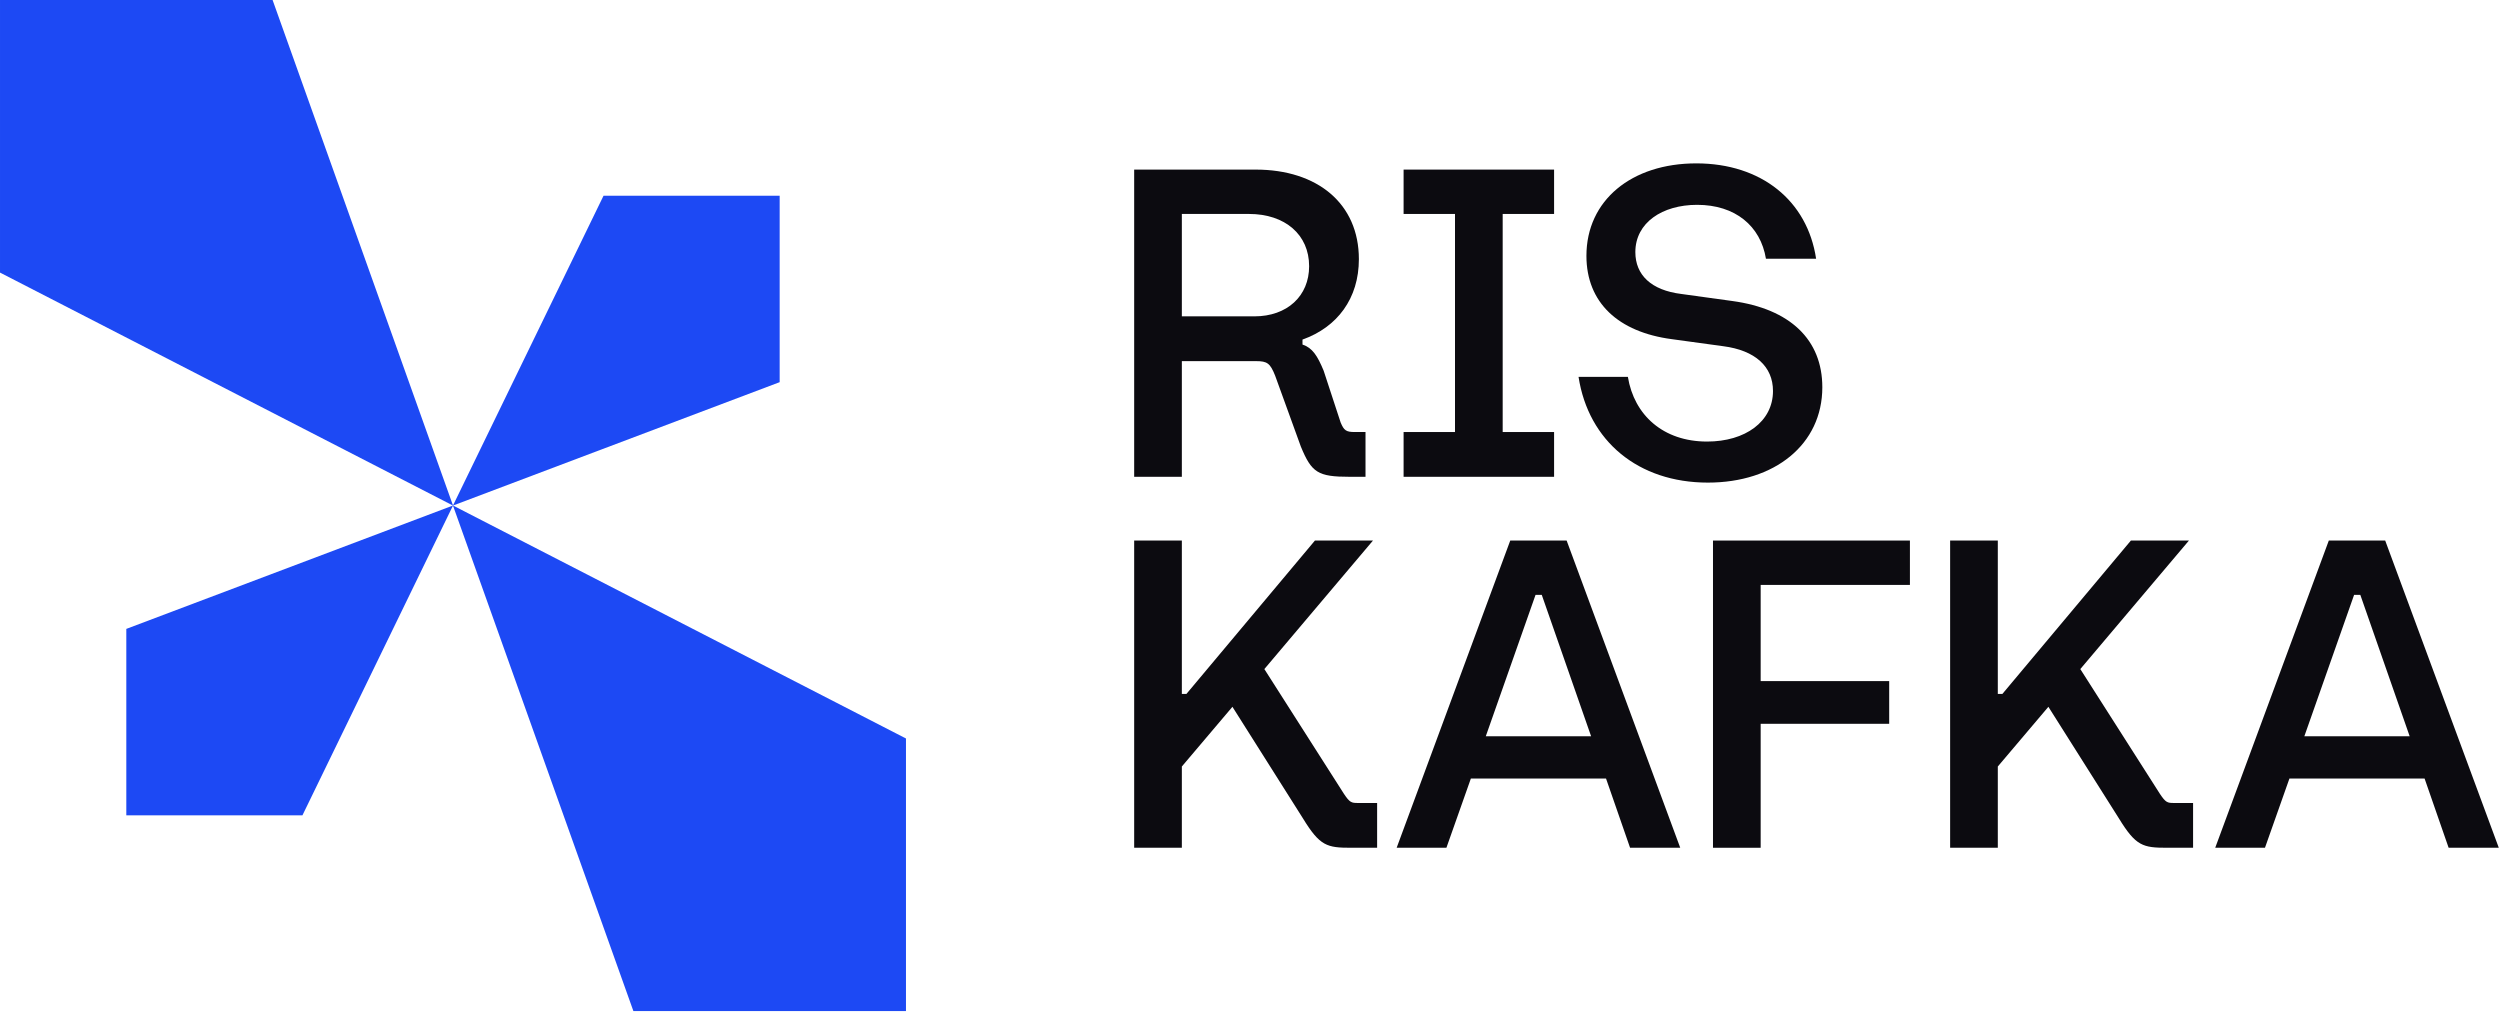
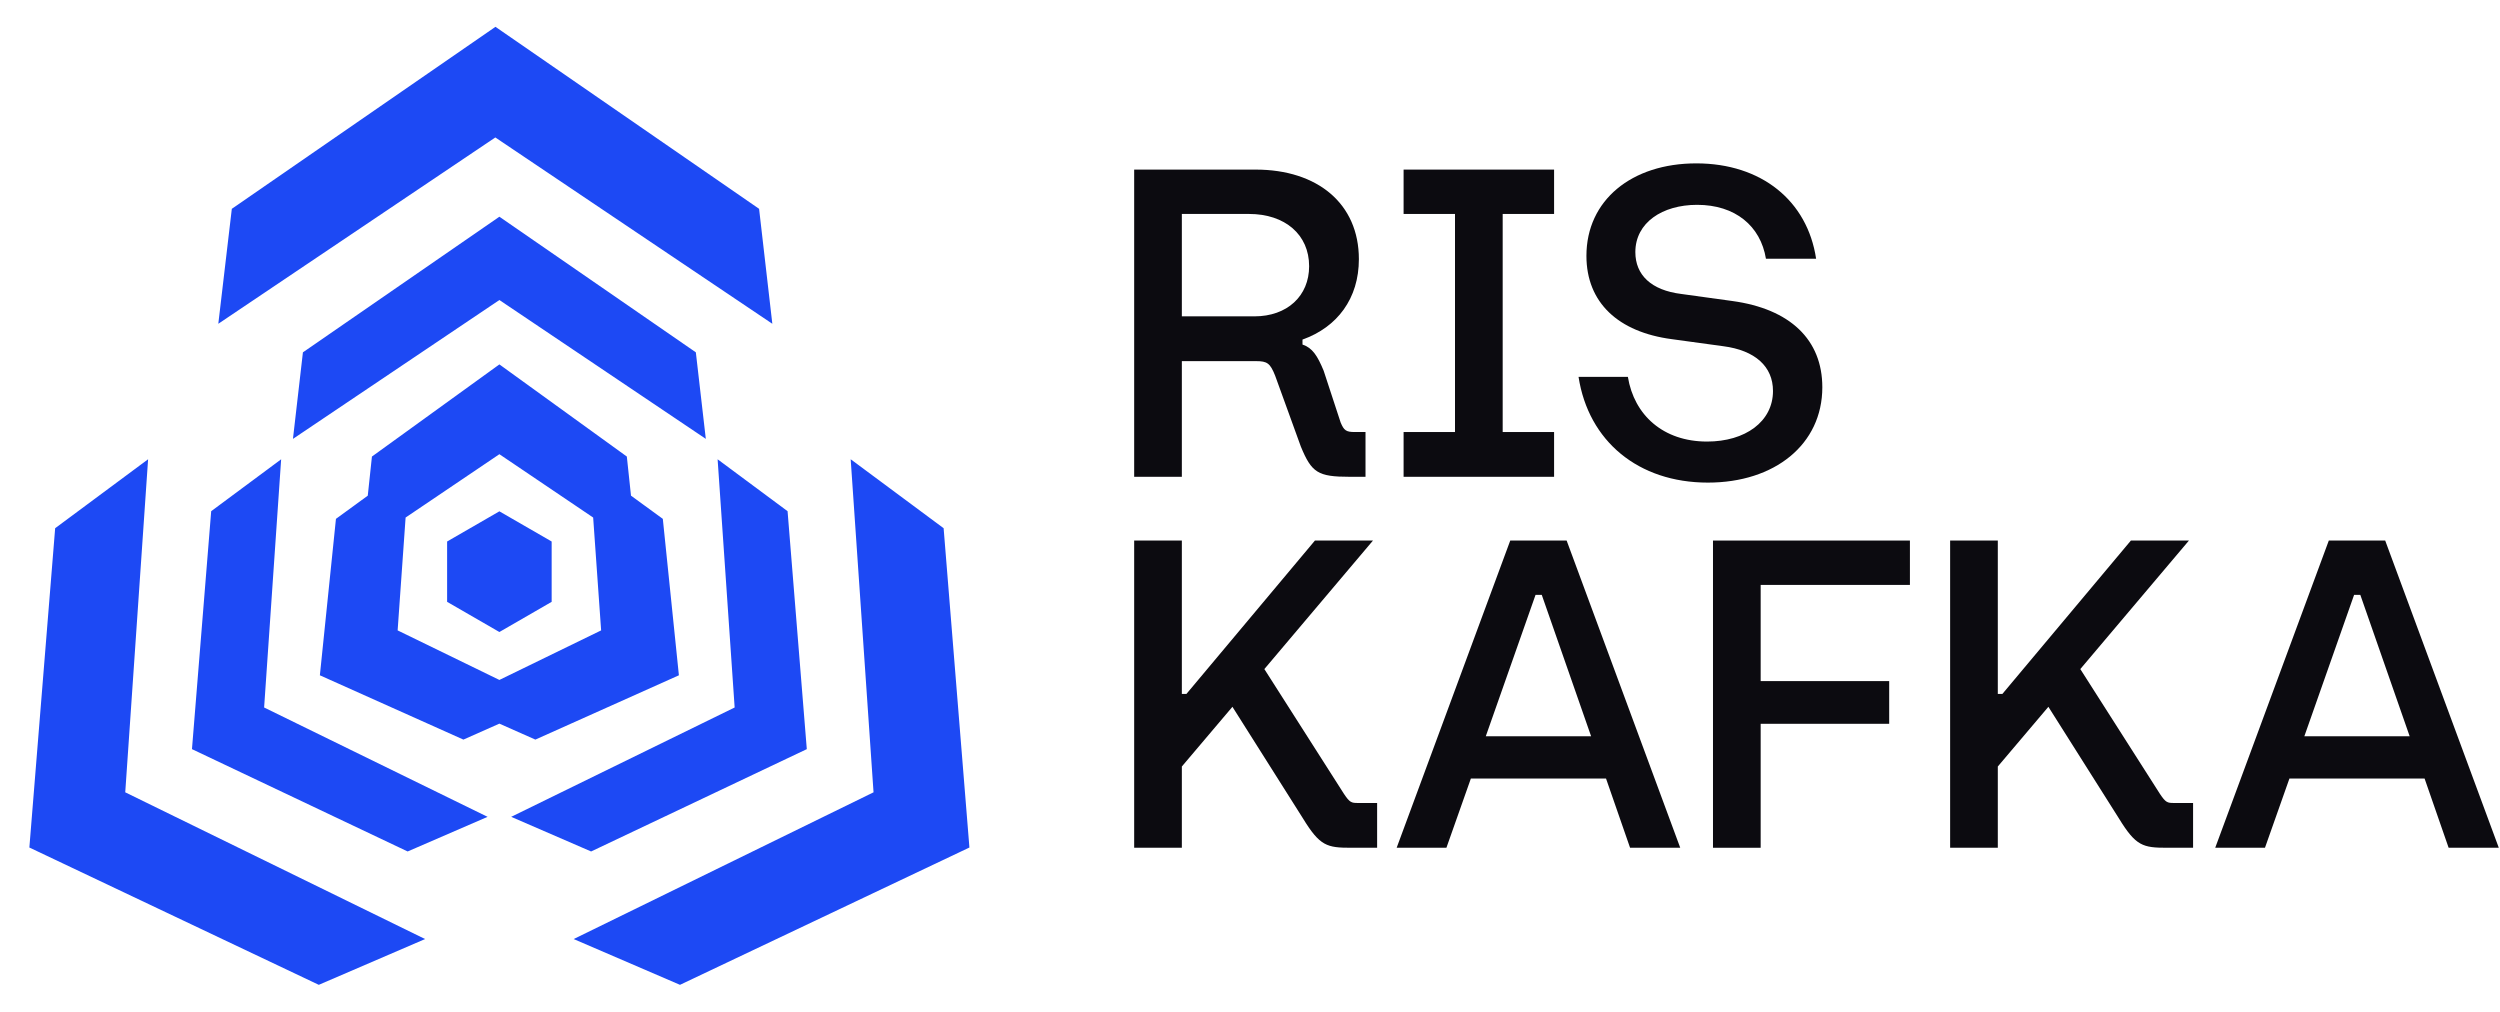
<svg xmlns="http://www.w3.org/2000/svg" width="100%" height="100%" viewBox="0 0 1159 469" version="1.1" xml:space="preserve" style="fill-rule:evenodd;clip-rule:evenodd;stroke-linejoin:round;stroke-miterlimit:2;">
  <g transform="matrix(1,0,0,1,-282.993,-521.588)">
    <g transform="matrix(0.70682,0,0,0.70682,251.31,272.3)">
      <g transform="matrix(16.9953,0,0,16.9953,-12662.7,-11025.9)">
        <path d="M791.479,687.915L793.319,687.915L793.319,683.451L796.183,683.451C796.615,683.451 796.727,683.531 796.919,684.011L797.911,686.747C798.327,687.755 798.567,687.915 799.799,687.915L800.407,687.915L800.407,686.187L799.991,686.187C799.655,686.187 799.575,686.123 799.447,685.819L798.791,683.819C798.551,683.243 798.359,682.939 797.975,682.811L797.975,682.619C799.319,682.139 800.151,681.035 800.151,679.515C800.151,677.371 798.551,676.059 796.167,676.059L791.479,676.059L791.479,687.915ZM793.319,681.723L793.319,677.771L795.911,677.771C797.303,677.771 798.231,678.571 798.231,679.787C798.231,680.939 797.383,681.723 796.119,681.723L793.319,681.723Z" style="fill:rgb(12,11,16);fill-rule:nonzero;" />
        <g transform="matrix(1,0,0,1,0.205674,0)">
          <path d="M801.671,687.915L807.479,687.915L807.479,686.187L805.495,686.187L805.495,677.771L807.479,677.771L807.479,676.059L801.671,676.059L801.671,677.771L803.655,677.771L803.655,686.187L801.671,686.187L801.671,687.915Z" style="fill:rgb(12,11,16);fill-rule:nonzero;" />
        </g>
        <g transform="matrix(1,0,0,1,0.205674,0)">
          <path d="M813.415,688.139C815.991,688.139 817.831,686.667 817.831,684.459C817.831,682.619 816.583,681.435 814.359,681.131L812.391,680.859C811.223,680.715 810.615,680.123 810.615,679.243C810.615,678.107 811.655,677.419 812.999,677.419C814.471,677.419 815.447,678.235 815.655,679.499L817.591,679.499C817.255,677.259 815.479,675.819 812.967,675.819C810.471,675.819 808.727,677.243 808.727,679.387C808.727,681.195 809.959,682.331 812.023,682.603L814.007,682.875C815.239,683.035 815.927,683.659 815.927,684.603C815.927,685.787 814.855,686.555 813.383,686.555C811.687,686.555 810.567,685.531 810.327,684.059L808.423,684.059C808.807,686.539 810.727,688.139 813.415,688.139Z" style="fill:rgb(12,11,16);fill-rule:nonzero;" />
        </g>
      </g>
      <g transform="matrix(16.9953,0,0,16.9953,-12662.7,-11108.9)">
        <path d="M791.479,707.115L793.319,707.115L793.319,703.979L795.271,701.675L797.991,705.979C798.647,707.051 798.919,707.115 799.847,707.115L800.855,707.115L800.855,705.387L800.119,705.387C799.863,705.387 799.799,705.371 799.575,705.035L796.503,700.219L800.695,695.259L798.455,695.259L793.495,701.179L793.319,701.179L793.319,695.259L791.479,695.259L791.479,707.115Z" style="fill:rgb(12,11,16);fill-rule:nonzero;" />
        <g transform="matrix(1,0,0,1,0.210042,0)">
          <path d="M801.399,707.115L803.319,707.115L804.263,704.443L809.479,704.443L810.407,707.115L812.343,707.115L807.959,695.259L805.783,695.259L801.399,707.115ZM804.839,702.811L806.759,697.355L806.999,697.355L808.903,702.811L804.839,702.811Z" style="fill:rgb(12,11,16);fill-rule:nonzero;" />
        </g>
        <g transform="matrix(1,0,0,1,0.210042,0)">
          <path d="M813.607,707.115L815.447,707.115L815.447,702.331L820.407,702.331L820.407,700.683L815.447,700.683L815.447,696.971L821.207,696.971L821.207,695.259L813.607,695.259L813.607,707.115Z" style="fill:rgb(12,11,16);fill-rule:nonzero;" />
        </g>
        <g transform="matrix(1,0,0,1,0.210042,0)">
          <path d="M822.759,707.115L824.599,707.115L824.599,703.979L826.551,701.675L829.271,705.979C829.927,707.051 830.199,707.115 831.127,707.115L832.135,707.115L832.135,705.387L831.399,705.387C831.143,705.387 831.079,705.371 830.855,705.035L827.783,700.219L831.975,695.259L829.735,695.259L824.775,701.179L824.599,701.179L824.599,695.259L822.759,695.259L822.759,707.115Z" style="fill:rgb(12,11,16);fill-rule:nonzero;" />
        </g>
        <g transform="matrix(1,0,0,1,0.520491,0)">
          <path d="M832.679,707.115L834.599,707.115L835.543,704.443L840.759,704.443L841.687,707.115L843.623,707.115L839.239,695.259L837.063,695.259L832.679,707.115ZM836.119,702.811L838.039,697.355L838.279,697.355L840.183,702.811L836.119,702.811Z" style="fill:rgb(12,11,16);fill-rule:nonzero;" />
        </g>
      </g>
    </g>
-     <g transform="matrix(-0.391528,-2.17342e-17,2.17342e-17,-0.391528,865.529,1048.84)">
-       <path d="M951.547,748.059L1487.85,1023.9L1487.85,1346.66L1165.09,1346.66L951.476,748.128L773.238,1114.86L564.671,1114.86L564.671,894.141L951.416,748.07L415.11,472.229L415.11,149.467L737.873,149.467L951.487,748.001L1129.73,381.266L1338.29,381.266L1338.29,601.988L951.547,748.059Z" style="fill:rgb(29,73,244);" />
+     <g transform="matrix(0.691702,4.53196e-17,-4.53196e-17,0.691702,257.957,432.515)">
+       <path d="M459.109,460.984L480.435,476.523L491.21,581.379L395.015,624.476L370.897,613.777L346.779,624.476L250.583,581.379L261.358,476.523L282.685,460.984L285.476,434.767L370.897,373.008L456.317,434.767L459.109,460.984ZM308.041,475.646L302.704,551.287L370.897,584.494L439.089,551.287L433.752,475.646L370.897,433.192L308.041,475.646ZM370.828,552.31L370.811,552.32L335.863,532.143L335.863,491.789L335.896,491.77L335.896,491.708L335.949,491.678L335.949,491.657L370.897,471.48L405.845,491.657L405.845,491.678L405.898,491.708L405.898,491.77L405.931,491.789L405.931,532.143L370.983,552.32L370.965,552.31L370.897,552.349L370.828,552.31ZM370.897,274.021L502.572,364.92L509.253,422.921L370.897,329.859L232.54,422.921L239.221,364.92L370.897,274.021ZM576.935,630.872L432.376,699.457L378.806,676.243L528.578,602.953L517.162,436.602L564.052,471.389L576.935,630.872ZM164.858,630.872L177.741,471.389L224.631,436.602L213.216,602.953L362.987,676.243L309.417,699.457L164.858,630.872ZM685.927,696.804L491.944,788.838L420.686,758.152L621.665,659.806L606.346,436.58L668.639,482.793L685.927,696.804ZM55.877,696.804L73.164,482.793L135.457,436.58L120.139,659.806L321.117,758.152L249.859,788.838L55.877,696.804ZM368.262,146.748L544.957,268.725L553.833,345.778L368.173,220.899L182.513,345.778L191.568,268.725L368.262,146.748Z" style="fill:rgb(29,73,244);" />
    </g>
  </g>
</svg>
